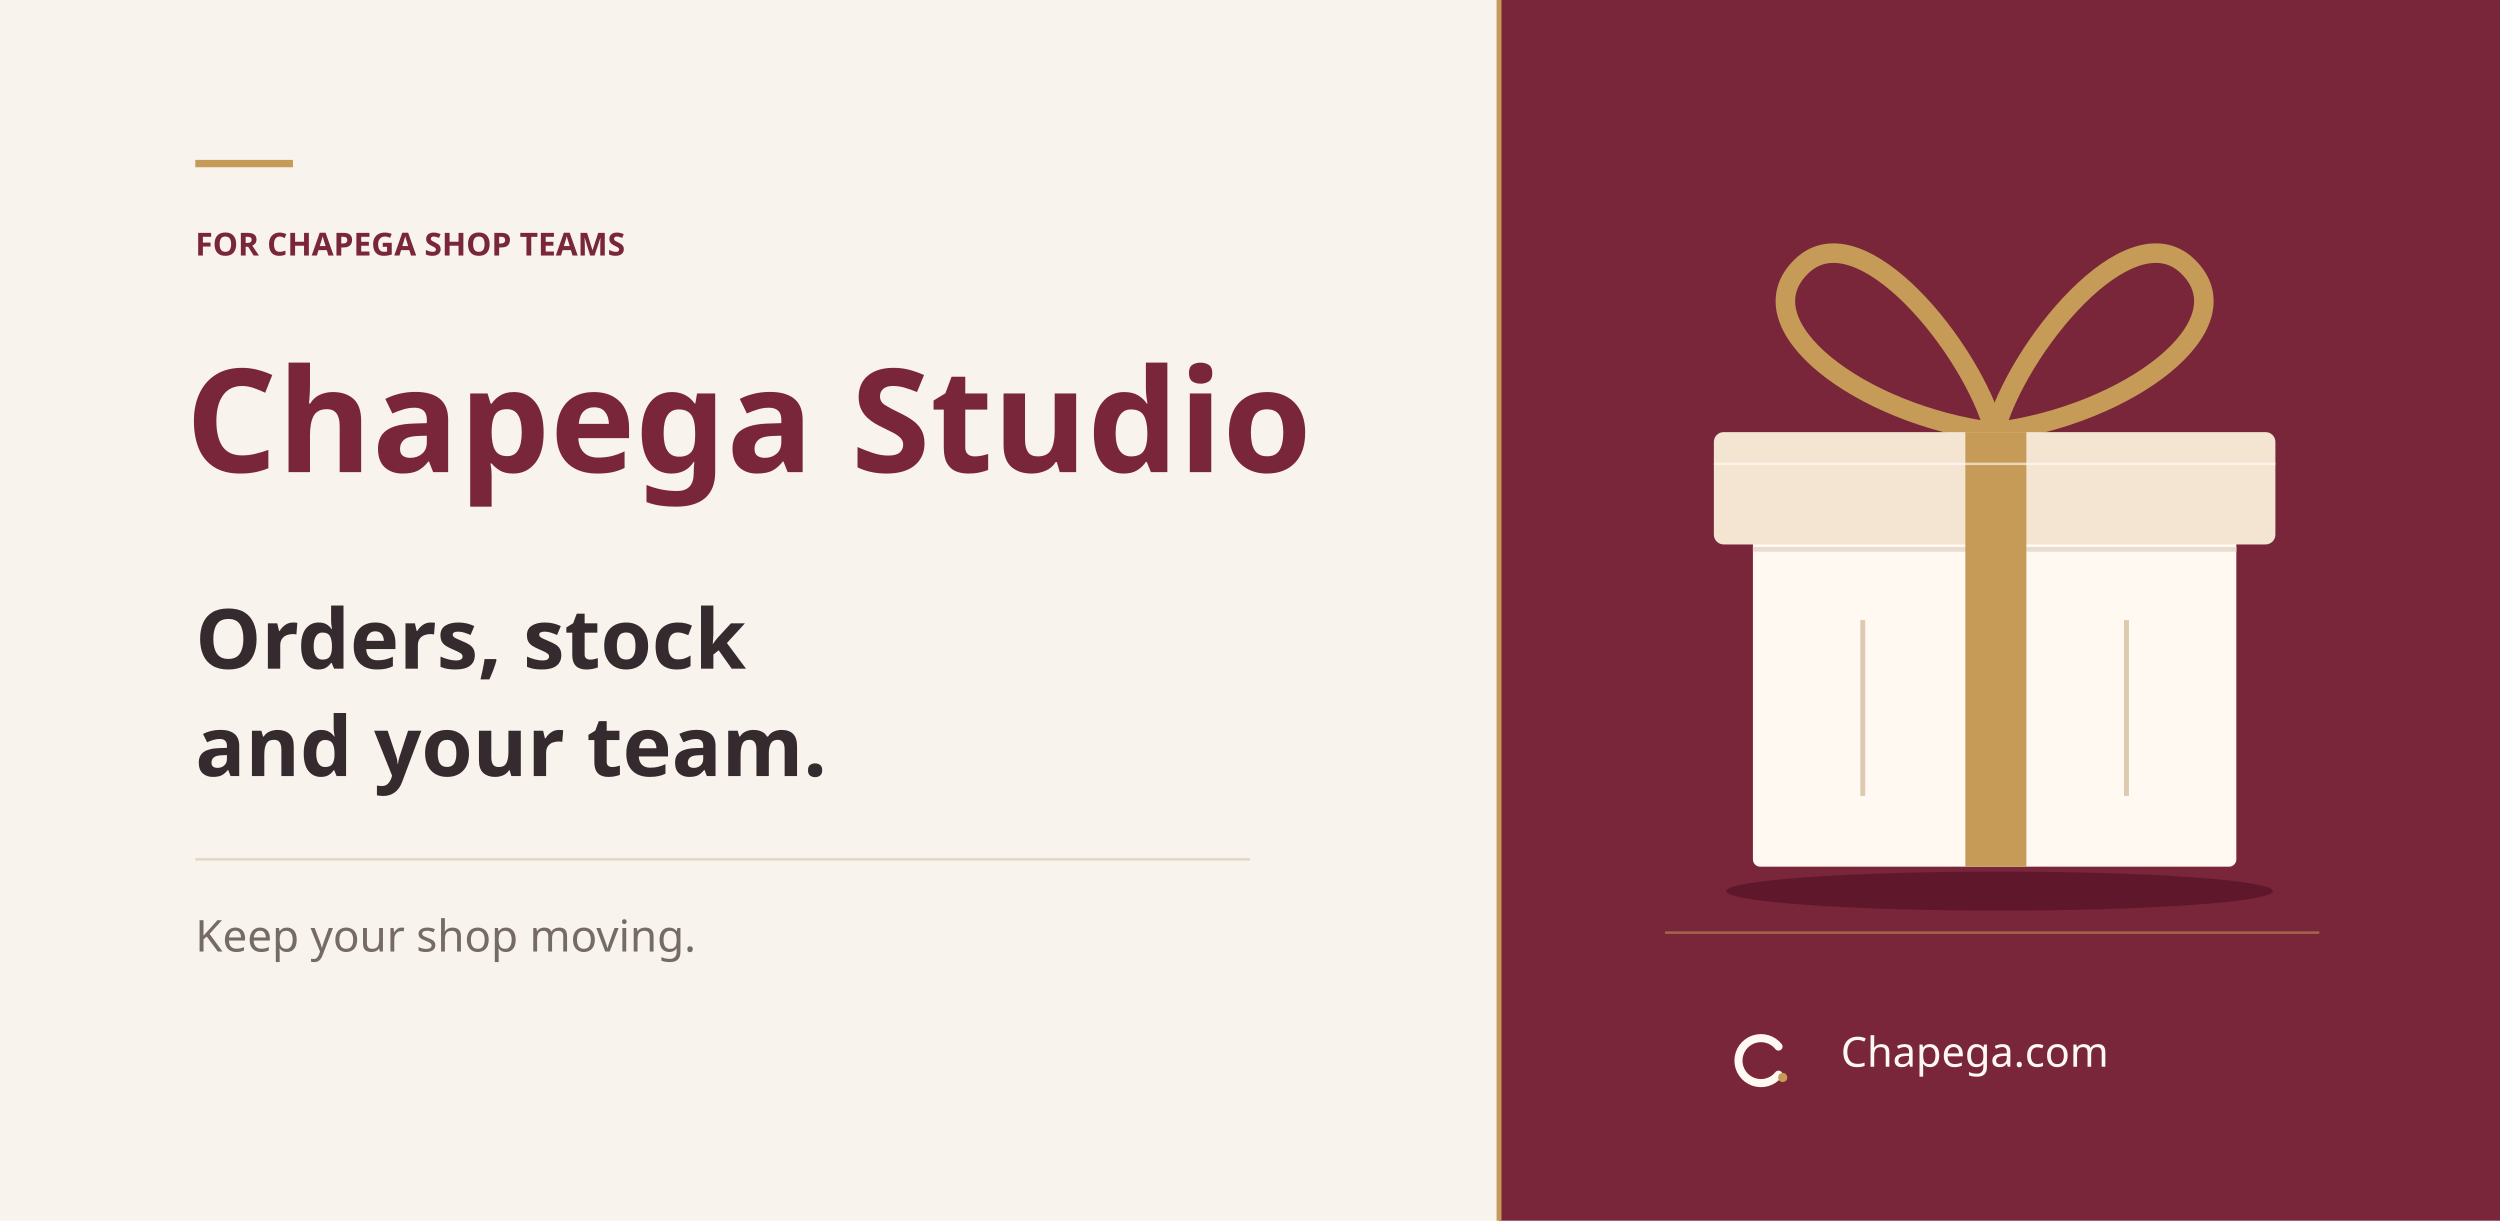
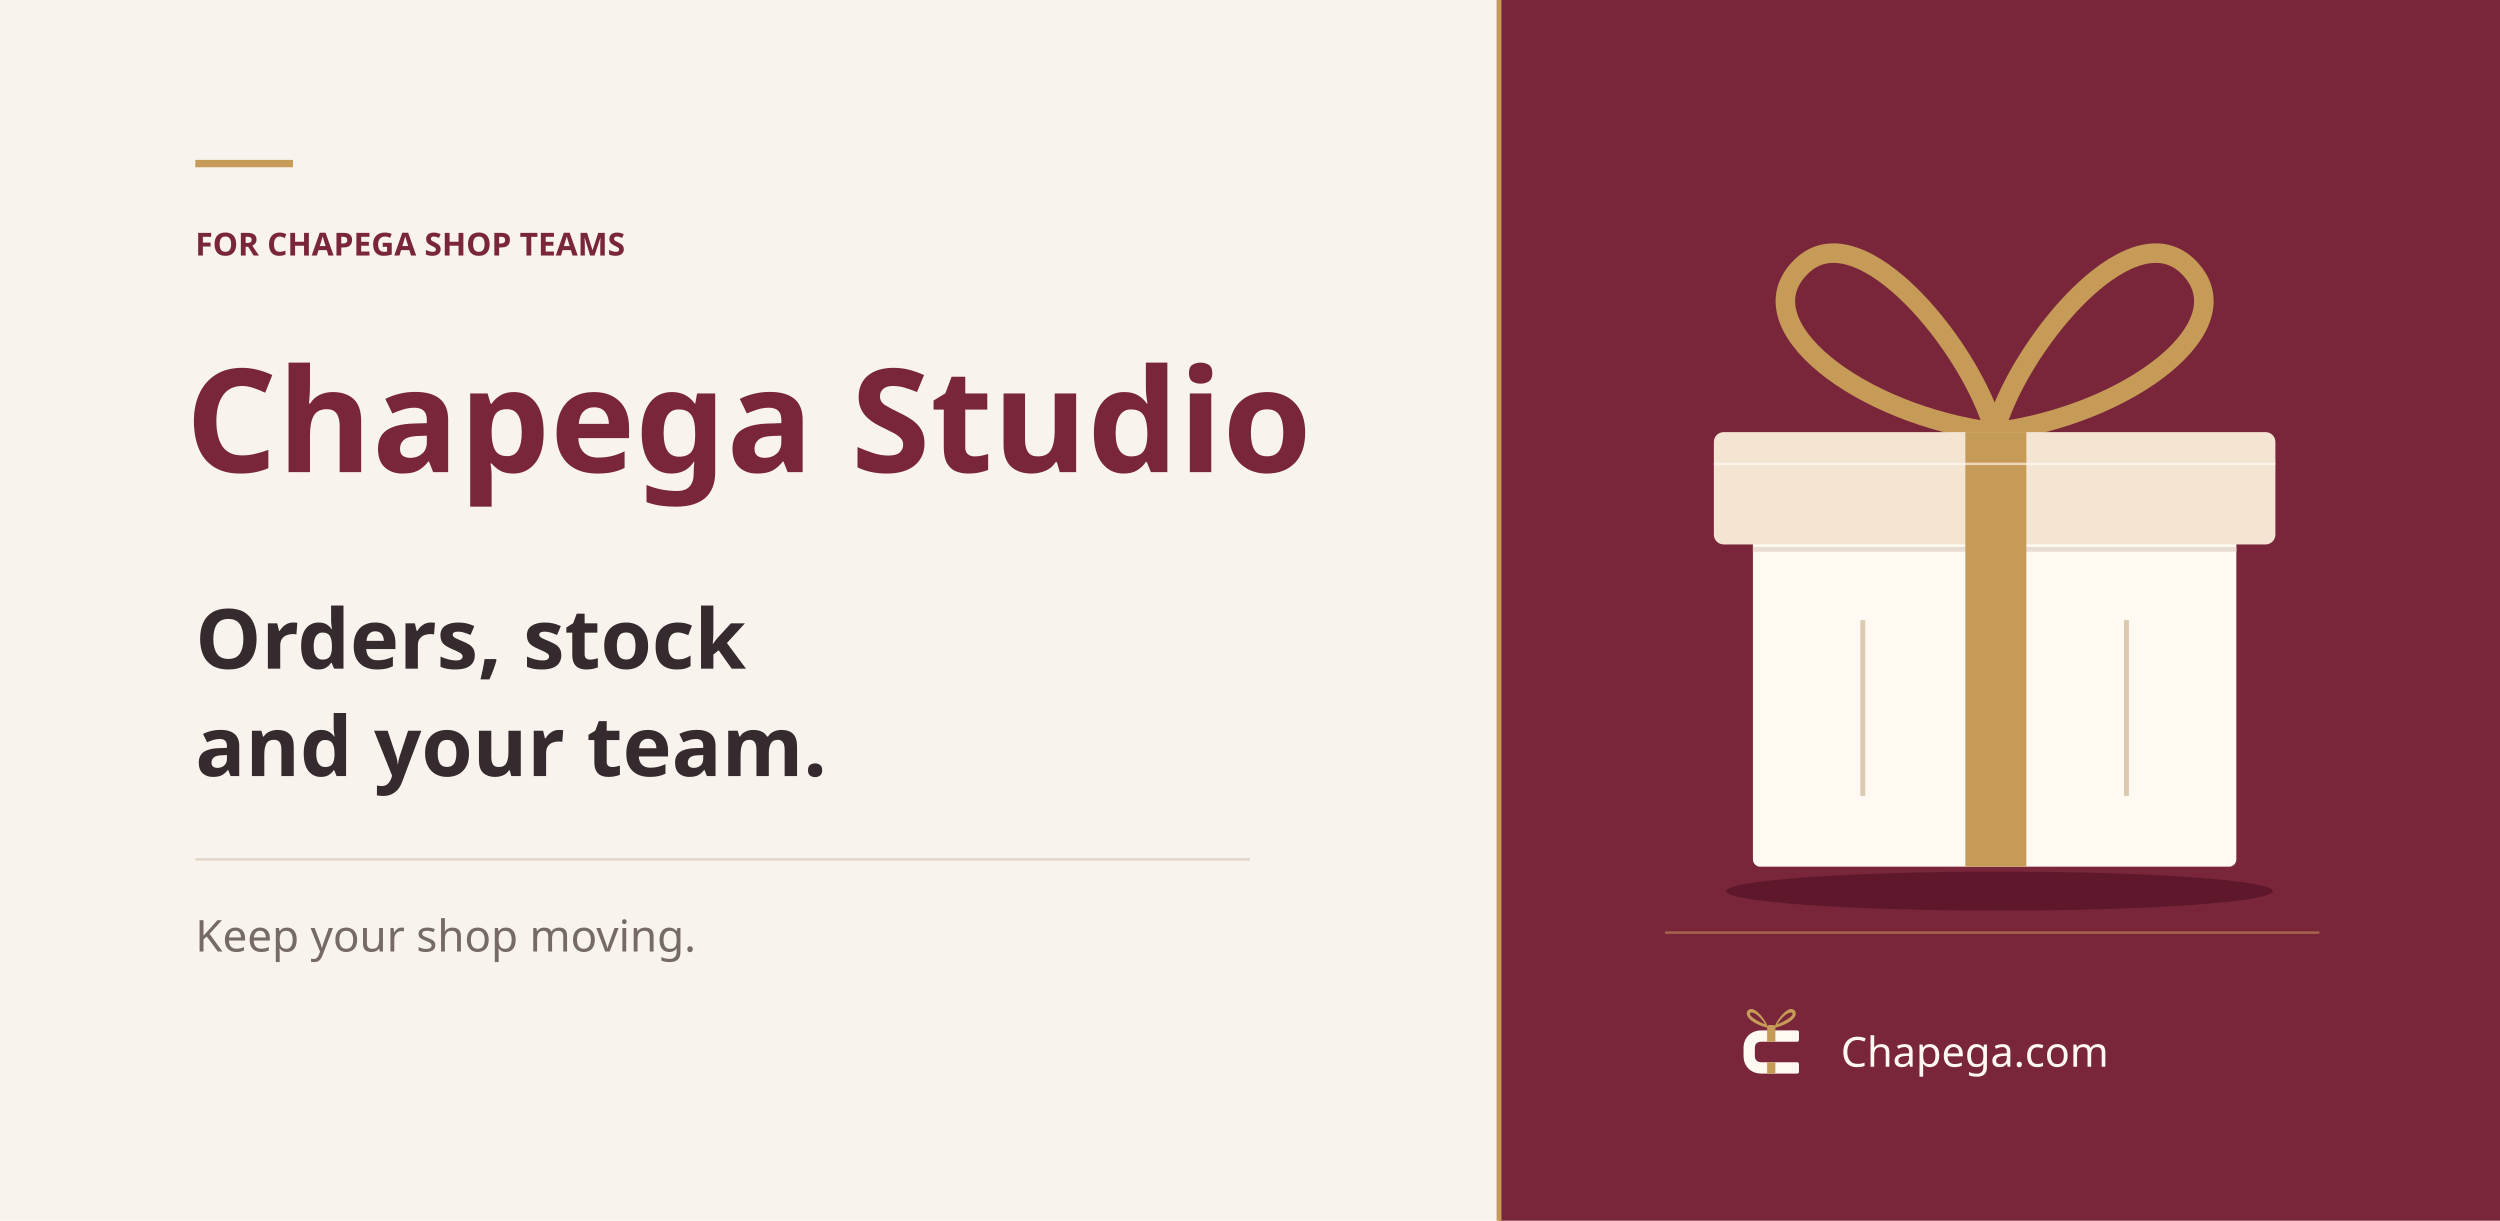
<svg xmlns="http://www.w3.org/2000/svg" width="1024" height="500" viewBox="0 0 1024 500" role="img" aria-labelledby="title description">
  <rect width="1024" height="500" fill="#f8f3ec" />
  <rect x="614" width="410" height="500" fill="#7a263a" />
  <path d="M614 0v500" fill="none" stroke="#c69b57" stroke-width="2" />
  <path d="M80 67h40" stroke="#c69b57" stroke-width="3" />
  <path d="M80 352h432" stroke="#e2d6c8" />
  <path d="M682 382h268" stroke="#c69b57" opacity=".55" />
  <ellipse cx="819" cy="365" rx="112" ry="8" fill="#5f182b" />
  <path d="M817 177c-9-34-55-91-79-68-25 24 24 61 79 68Z" fill="none" stroke="#c69b57" stroke-width="8" stroke-linecap="round" stroke-linejoin="round" />
  <path d="M817 177c9-34 55-91 79-68 25 24-24 61-79 68Z" fill="none" stroke="#c69b57" stroke-width="8" stroke-linecap="round" stroke-linejoin="round" />
  <rect x="718" y="211" width="198" height="144" rx="3" fill="#fff9f2" />
  <path d="M718 225h198" stroke="#e9ddd1" stroke-width="2" />
  <rect x="702" y="177" width="230" height="46" rx="4" fill="#f4e5d3" />
  <path d="M805 177h25v178h-25Z" fill="#c69b57" />
  <path d="M702 190h230" stroke="#fff9f2" opacity=".65" />
  <path d="M763 254v72" stroke="#ddc9b0" stroke-width="2" />
  <path d="M871 254v72" stroke="#ddc9b0" stroke-width="2" />
-   <g transform="translate(704 416) scale(.072)">
-     <path d="M340 176A128 128 0 1 0 340 336" fill="none" stroke="#fff9f2" stroke-width="46" stroke-linecap="round" />
-     <circle cx="364" cy="352" r="26" fill="#c69b57" />
+   <g transform="translate(704 405) scale(.042)">
+     <g transform="translate(512 512) scale(1.15) translate(-517 -522)">
+       <path d="M736 430H432C344 430 282 492 282 578V646C282 734 344 796 432 796H736Q752 796 752 780V716Q752 700 736 700H432C398 700 378 680 378 646V578C378 544 398 526 432 526H736Q752 526 752 510V446Q752 430 736 430Z" fill="#fff9f2" />
+       <path d="M482 430h70v96h-70zM482 700h70v96h-70z" fill="#c69b57" />
+       <path d="M487 394C463 332 391 248 351 248C319 248 303 273 311 300C327 345 397 386 487 408ZM466 377C441 338 390 281 352 278C337 277 332 288 340 302C359 325 408 358 466 377Z" fill="#c69b57" fill-rule="evenodd" />
+       <path d="M547 394C571 332 643 248 683 248C715 248 731 273 723 300C707 345 637 386 547 408ZM568 377C593 338 644 281 682 278C697 277 702 288 694 302C675 325 626 358 568 377Z" fill="#c69b57" fill-rule="evenodd" />
+       <rect x="482" y="384" width="70" height="62" rx="18" fill="#c69b57" />
+     </g>
  </g>
  <text x="80" y="104.66" font-family="DM Sans" font-size="13" font-weight="700" fill="#7a263a">FOR CHAPEGA SHOP TEAMS</text>
  <text x="76" y="193.38" font-family="Playfair Display" font-size="59" font-weight="600" fill="#7a263a">Chapega Studio</text>
  <text x="80" y="273.88" font-family="DM Sans" font-size="34" font-weight="600" fill="#352a2d">Orders, stock</text>
  <text x="80" y="317.88" font-family="DM Sans" font-size="34" font-weight="600" fill="#352a2d">and your team.</text>
  <text x="80" y="389.76" font-family="DM Sans" font-size="18" font-weight="400" fill="#766a67">Keep your shop moving.</text>
  <text x="754" y="436.94" font-family="DM Sans" font-size="17" font-weight="500" fill="#fff9f2">Chapega.com</text>
</svg>
